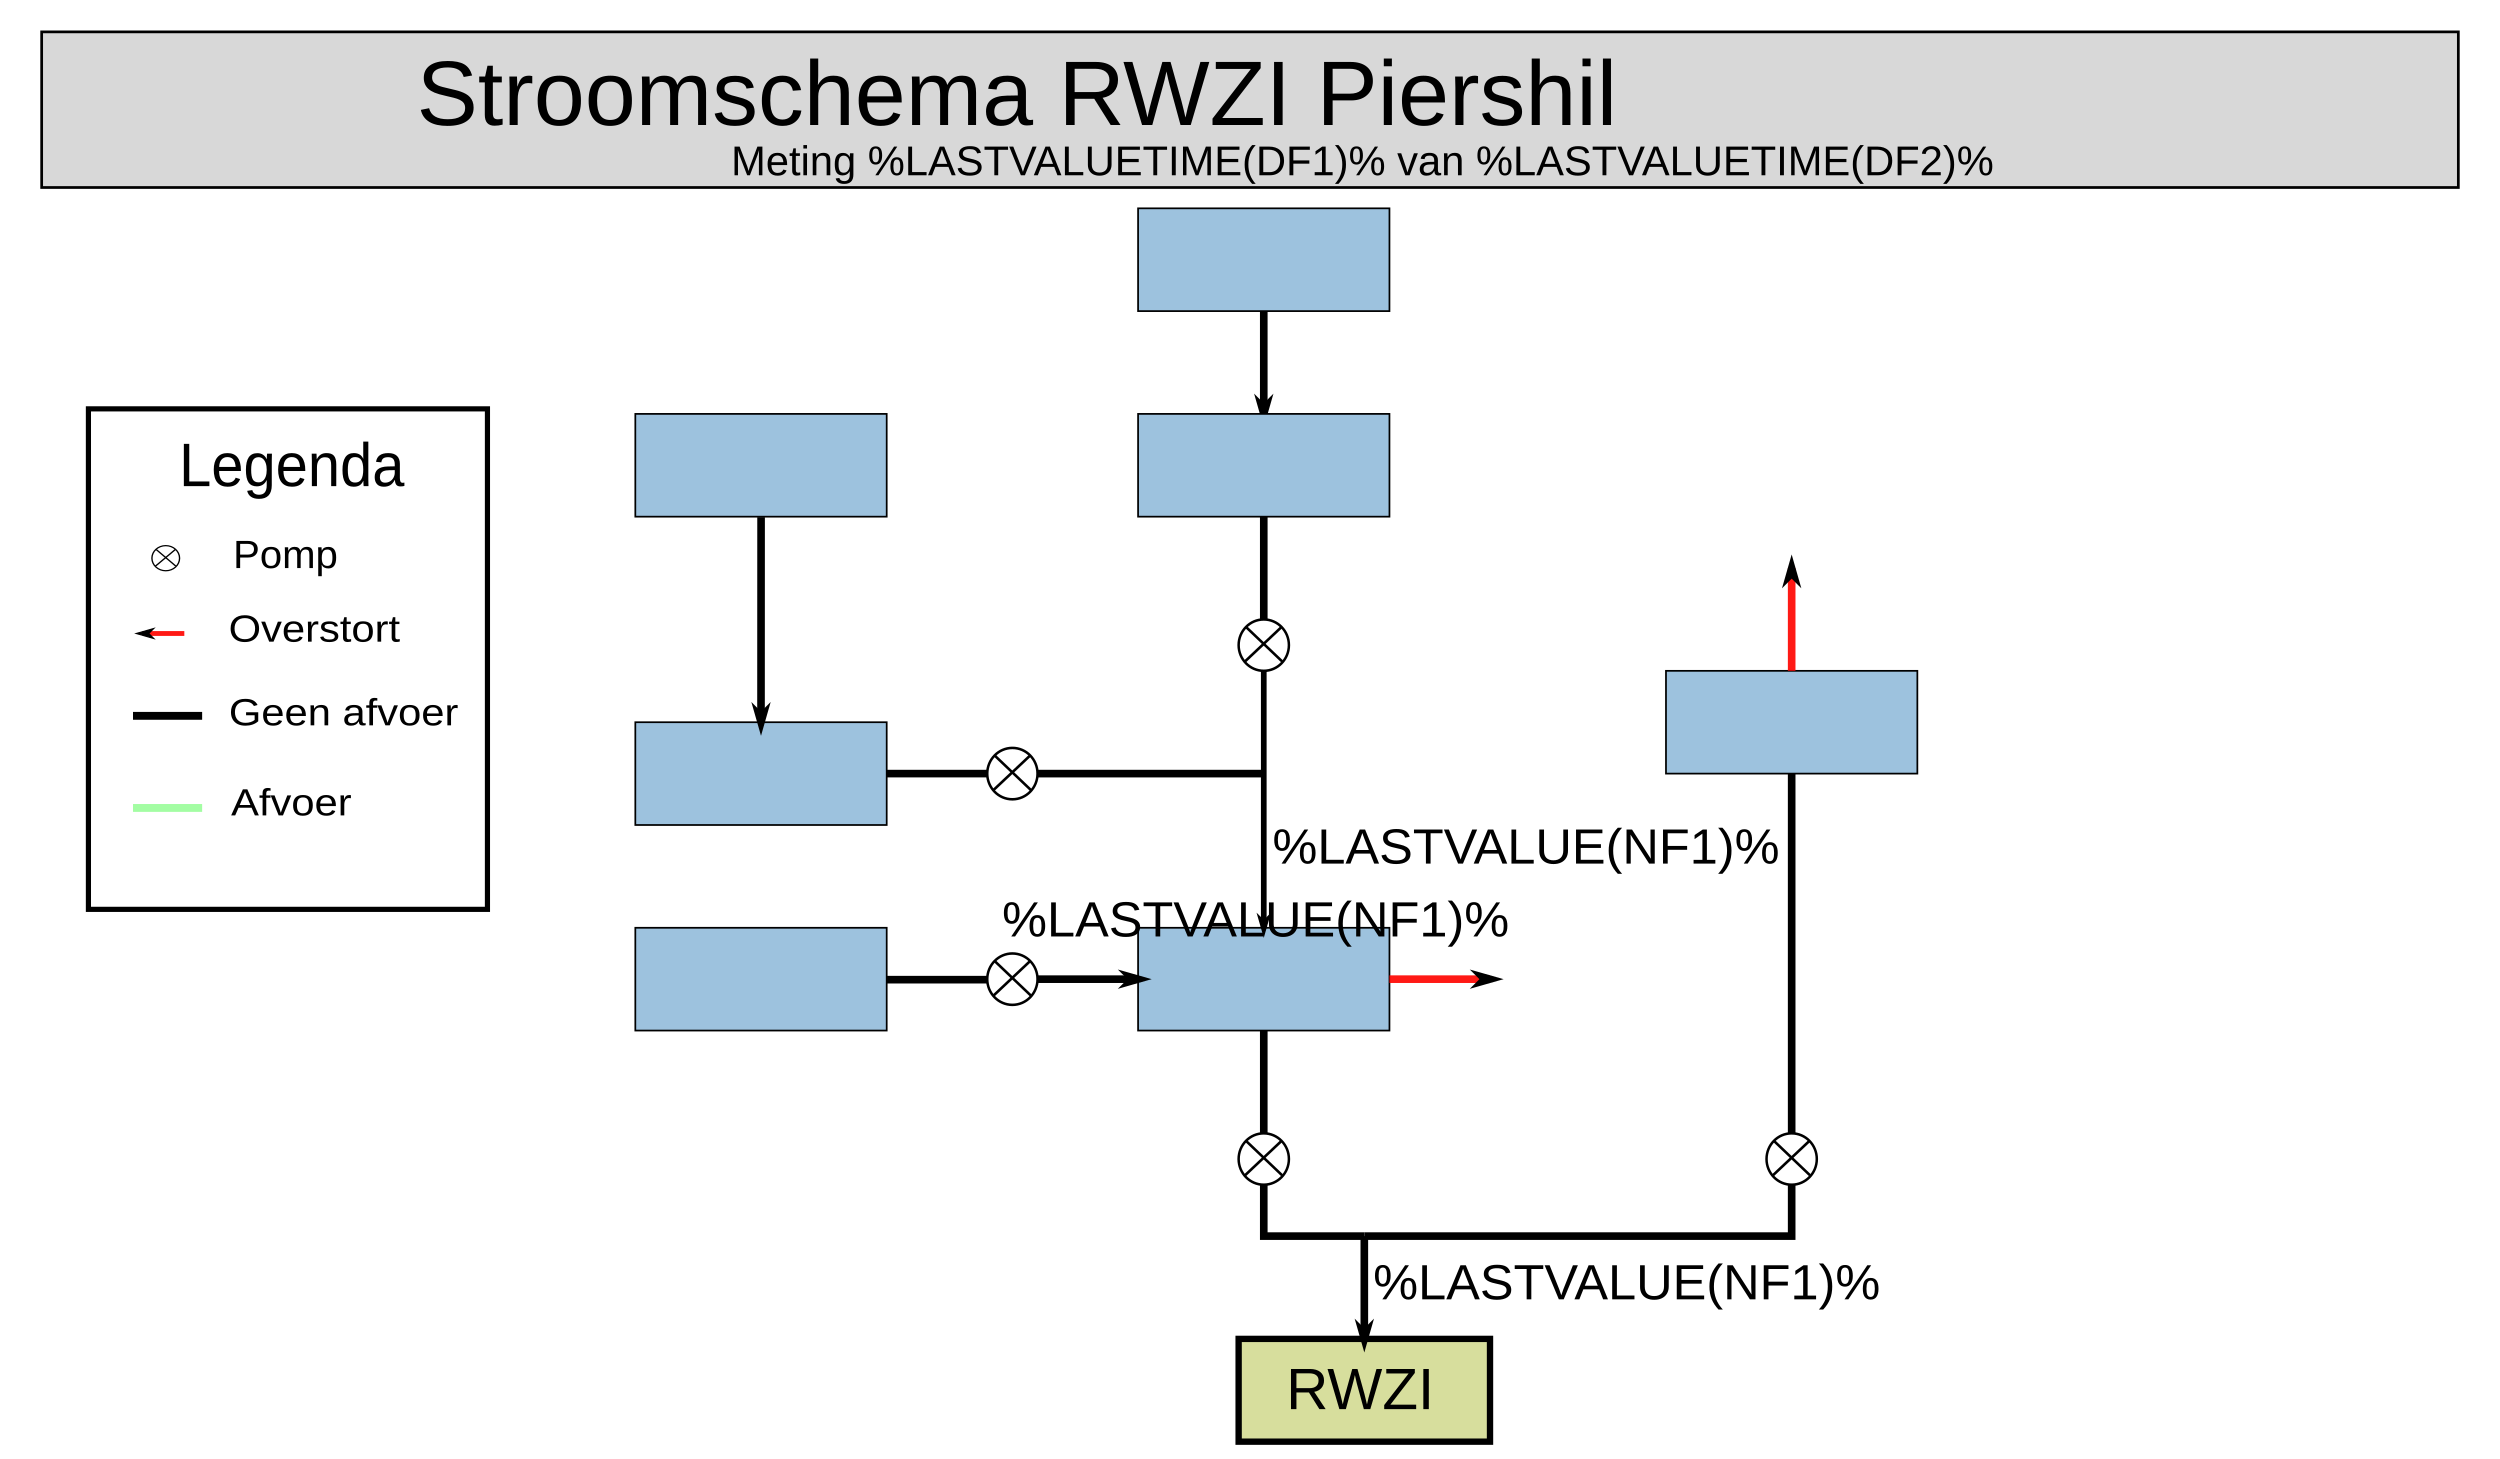
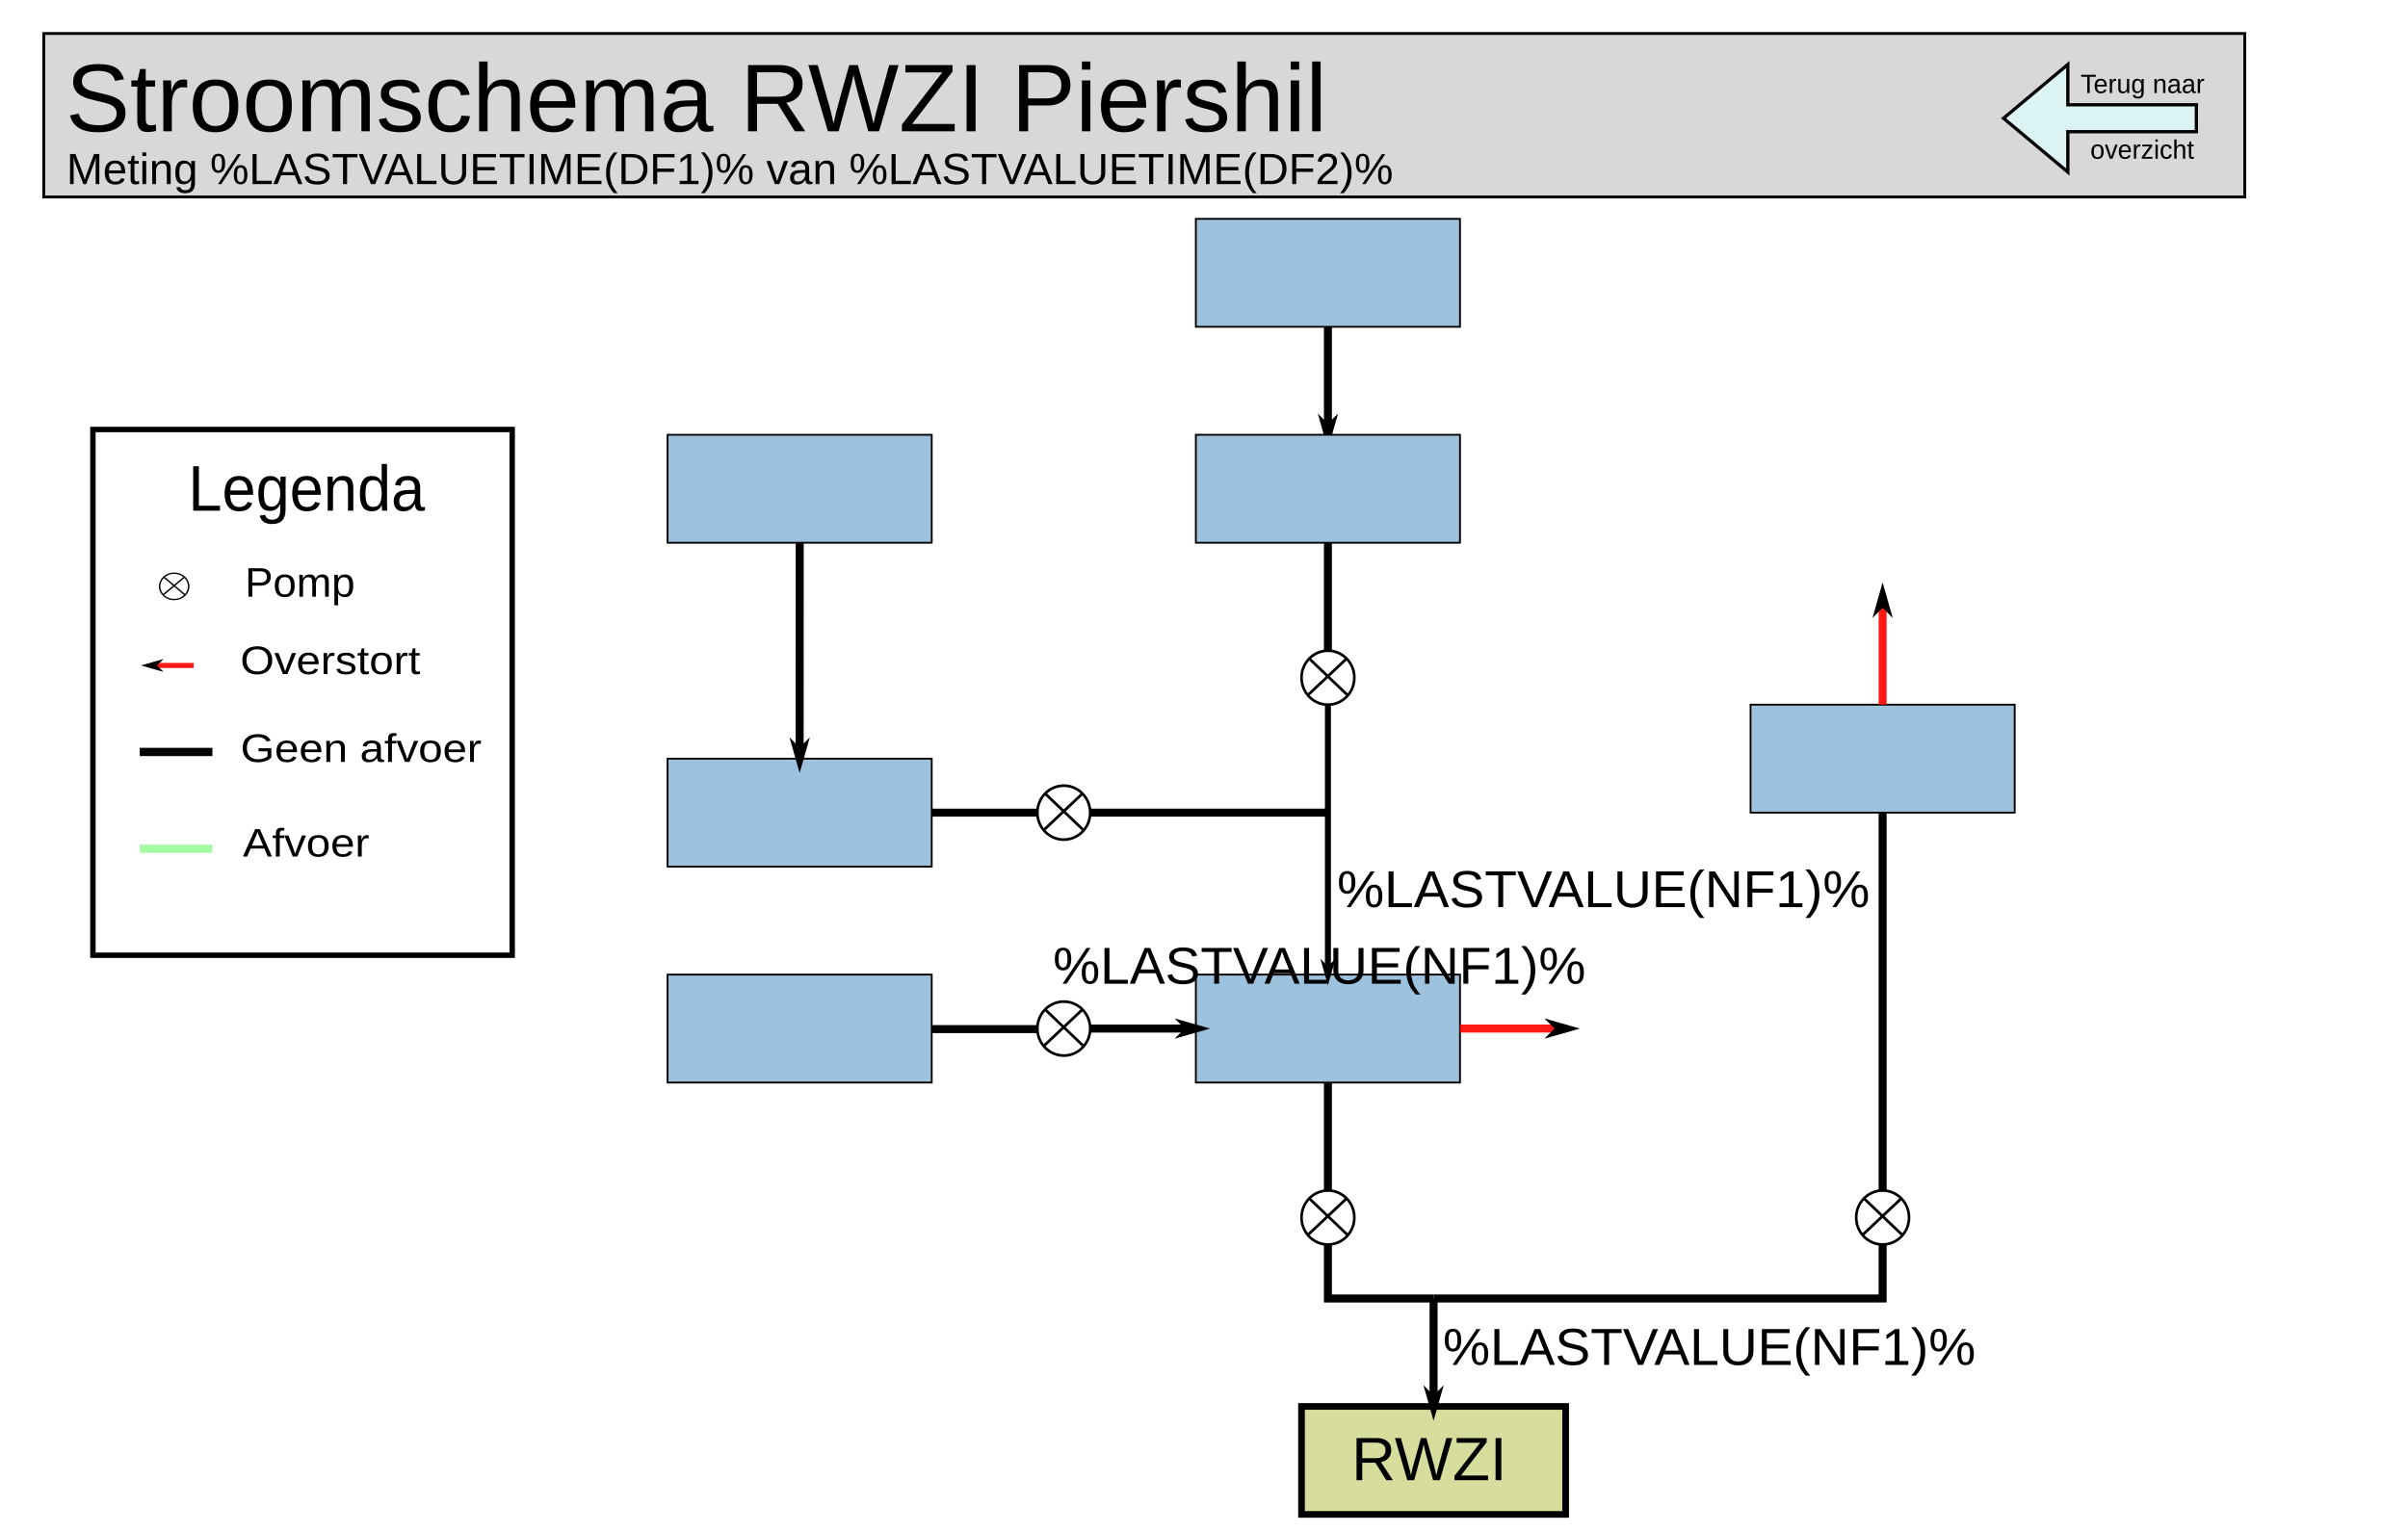
- <svg xmlns="http://www.w3.org/2000/svg" contentScriptType="text/ecmascript" contentStyleType="text/css" zoomAndPan="magnify" version="1.0" width="1200" height="700" viewBox="0 0 1200 700" preserveAspectRatio="xMidYMid meet" id="svg2830">
+ <svg xmlns="http://www.w3.org/2000/svg" contentScriptType="text/ecmascript" contentStyleType="text/css" zoomAndPan="magnify" version="1.0" width="1100" height="700" viewBox="0 0 1100 700" preserveAspectRatio="xMidYMid meet" id="svg2830">
  <defs id="defs3">
    <marker orient="auto" refY="0" refX="0" id="Arrow1Send" style="overflow:visible">
      <path id="path4222" d="M 0,0 5,-5 -12.5,0 5,5 0,0 z" style="fill-rule:evenodd;stroke:#000000;stroke-width:1pt;marker-start:none" transform="matrix(-0.2,0,0,-0.2,-1.2,0)" />
    </marker>
    <marker orient="auto" refY="0" refX="0" id="marker4656" style="overflow:visible">
      <path id="path4216" d="M 0,0 5,-5 -12.5,0 5,5 0,0 z" style="fill-rule:evenodd;stroke:#000000;stroke-width:1pt;marker-start:none" transform="matrix(-0.4,0,0,-0.4,-4,0)" />
    </marker>
    <marker orient="auto" refY="0" refX="0" id="Arrow2Lend" style="overflow:visible">
      <path id="path4228" style="font-size:12px;fill-rule:evenodd;stroke-width:0.625;stroke-linejoin:round" d="M 8.719,4.034 -2.207,0.016 8.719,-4.002 c -1.745,2.372 -1.735,5.617 -6e-7,8.035 z" transform="matrix(-1.1,0,0,-1.1,-1.1,0)" />
    </marker>
    <marker style="overflow:visible" id="Arrow1Mend" refX="0" refY="0" orient="auto">
      <path transform="matrix(-0.4,0,0,-0.4,-4,0)" style="fill-rule:evenodd;stroke-width:1pt;marker-start:none" d="M 0,0 5,-5 -12.5,0 5,5 0,0 z" id="path6" />
    </marker>
    <marker style="overflow:visible" id="Arrow1Mstart" refX="0" refY="0" orient="auto">
      <path transform="matrix(0.4,0,0,0.4,4,0)" style="fill-rule:evenodd;stroke-width:1pt;marker-start:none" d="M 0,0 5,-5 -12.5,0 5,5 0,0 z" id="path9" />
    </marker>
    <marker orient="auto" refY="0" refX="0" id="Arrow1Send-0" style="overflow:visible">
      <path id="path4222-9" d="M 0,0 5,-5 -12.5,0 5,5 0,0 z" style="fill-rule:evenodd;stroke:#000000;stroke-width:1pt;marker-start:none" transform="matrix(-0.2,0,0,-0.2,-1.2,0)" />
    </marker>
    <marker orient="auto" refY="0" refX="0" id="Arrow1Send-3" style="overflow:visible">
      <path id="path4222-7" d="M 0,0 5,-5 -12.5,0 5,5 0,0 z" style="fill-rule:evenodd;stroke:#000000;stroke-width:1pt;marker-start:none" transform="matrix(-0.2,0,0,-0.2,-1.2,0)" />
    </marker>
    <marker orient="auto" refY="0" refX="0" id="Arrow1Send-6" style="overflow:visible">
      <path id="path4222-0" d="M 0,0 5,-5 -12.5,0 5,5 0,0 z" style="fill-rule:evenodd;stroke:#000000;stroke-width:1pt;marker-start:none" transform="matrix(-0.2,0,0,-0.2,-1.2,0)" />
    </marker>
    <marker orient="auto" refY="0" refX="0" id="Arrow1Send-5" style="overflow:visible">
      <path id="path4222-75" d="M 0,0 5,-5 -12.5,0 5,5 0,0 z" style="fill-rule:evenodd;stroke:#000000;stroke-width:1pt;marker-start:none" transform="matrix(-0.2,0,0,-0.2,-1.2,0)" />
    </marker>
    <marker orient="auto" refY="0" refX="0" id="Arrow1Send-2" style="overflow:visible">
      <path id="path4222-00" d="M 0,0 5,-5 -12.5,0 5,5 0,0 z" style="fill-rule:evenodd;stroke:#000000;stroke-width:1pt;marker-start:none" transform="matrix(-0.2,0,0,-0.2,-1.2,0)" />
    </marker>
    <marker orient="auto" refY="0" refX="0" id="Arrow1Send-01" style="overflow:visible">
      <path id="path4222-2" d="M 0,0 5,-5 -12.5,0 5,5 0,0 z" style="fill-rule:evenodd;stroke:#000000;stroke-width:1pt;marker-start:none" transform="matrix(-0.2,0,0,-0.2,-1.2,0)" />
    </marker>
    <marker orient="auto" refY="0" refX="0" id="Arrow1Send-8" style="overflow:visible">
      <path id="path4222-3" d="M 0,0 5,-5 -12.5,0 5,5 0,0 z" style="fill-rule:evenodd;stroke:#000000;stroke-width:1pt;marker-start:none" transform="matrix(-0.2,0,0,-0.2,-1.2,0)" />
    </marker>
    <marker orient="auto" refY="0" refX="0" id="Arrow1Send-20" style="overflow:visible">
      <path id="path4222-1" d="M 0,0 5,-5 -12.5,0 5,5 0,0 z" style="fill-rule:evenodd;stroke:#000000;stroke-width:1pt;marker-start:none" transform="matrix(-0.2,0,0,-0.2,-1.2,0)" />
    </marker>
    <marker orient="auto" refY="0" refX="0" id="Arrow1Send-84" style="overflow:visible">
      <path id="path4222-14" d="M 0,0 5,-5 -12.5,0 5,5 0,0 z" style="fill-rule:evenodd;stroke:#000000;stroke-width:1pt;marker-start:none" transform="matrix(-0.2,0,0,-0.2,-1.2,0)" />
    </marker>
    <marker orient="auto" refY="0" refX="0" id="Arrow1Send-9" style="overflow:visible">
      <path id="path4222-6" d="M 0,0 5,-5 -12.5,0 5,5 0,0 z" style="fill-rule:evenodd;stroke:#000000;stroke-width:1pt;marker-start:none" transform="matrix(-0.2,0,0,-0.2,-1.2,0)" />
    </marker>
    <marker orient="auto" refY="0" refX="0" id="Arrow1Send-09" style="overflow:visible">
      <path id="path4222-96" d="M 0,0 5,-5 -12.5,0 5,5 0,0 z" style="fill-rule:evenodd;stroke:#000000;stroke-width:1pt;marker-start:none" transform="matrix(-0.2,0,0,-0.2,-1.2,0)" />
    </marker>
  </defs>
-   <rect id="rectTitel" x="20" y="15.298" width="1160" height="74.702" style="fill:#d8d8d8;stroke:#000000;stroke-width:1.304" />
-   <text id="Titel" x="200" y="60" style="font-size:44px;font-family:Arial">Stroomschema RWZI Piershil</text>
-   <text id="DateEnd" x="350.932" y="84.124" style="font-size:20px;font-family:Arial">Meting %LASTVALUETIME(DF1)% van %LASTVALUETIME(DF2)%</text>
+   <rect id="rectTitel" x="20" y="15.298" width="1005.436" height="74.702" style="fill:#d8d8d8;stroke:#000000;stroke-width:1.304" />
+   <text id="Titel" x="30" y="60" style="font-size:44px;font-family:Arial">Stroomschema RWZI Piershil</text>
+   <text id="DateEnd" x="30.357" y="84.124" style="font-size:20px;font-family:Arial">Meting %LASTVALUETIME(DF1)% van %LASTVALUETIME(DF2)%</text>
  <text id="4ATS" x="110.924" y="275.048" style="font-size:19.074px;font-family:Arial" transform="scale(1.008734,0.9913412)">Pomp</text>
  <g transform="matrix(0.6637292,0,0,0.6029126,-358.5034,159.4086)" id="g5198-33">
    <line x1="667.347" y1="186.38" x2="653.013" y2="173.013" style="stroke:#000000;stroke-width:1.026;stroke-opacity:1" id="line67-4" />
    <circle transform="translate(515,-145)" cx="145" cy="325" r="10" style="fill:none;stroke:#000000;stroke-width:1;stroke-opacity:1" id="circle71-1" d="m 155,325 c 0,5.523 -4.477,10 -10,10 -5.523,0 -10,-4.477 -10,-10 0,-5.523 4.477,-10 10,-10 5.523,0 10,4.477 10,10 z" />
    <line x1="666.981" y1="173.019" x2="652.396" y2="186.472" style="stroke:#000000;stroke-width:1.038;stroke-opacity:1" id="line69-4-13" />
  </g>
  <rect x="42.443" y="196.25" width="191.533" height="240.239" style="fill:none;stroke:#000000;stroke-width:2.477;stroke-opacity:1" id="rect19-8" />
+ 







  pompLegenda<path style="fill:#ed2f04;fill-opacity:1;stroke:#ff0703;stroke-width:2.324;stroke-linecap:butt;stroke-linejoin:miter;stroke-miterlimit:4;stroke-opacity:0.924;stroke-dasharray:none;marker-end:url(#Arrow1Send)" d="m 88.473,304.078 -19.912,0" id="path7045-7-2-14" />
  <rect x="304.953" y="346.667" width="120.662" height="49.333" style="fill:#9dc2de;stroke:#000000;stroke-width:0.832;stroke-opacity:1" id="rect25-1-3-3-6-4" />
  <text id="4ATS-1" x="104.596" y="323.17" style="font-size:19.074px;font-family:Arial" transform="scale(1.049224,0.9530852)">Overstort</text>
  <text id="4ATS-7" x="88.555" y="226.536" style="font-size:28.612px;font-family:Arial" transform="scale(0.9708467,1.030029)">Legenda</text>
  <text xml:space="preserve" style="font-size:12px;font-style:normal;font-weight:normal;text-align:start;line-height:125%;writing-mode:lr-tb;text-anchor:start;fill:#000000;fill-opacity:1;stroke:none;font-family:Bitstream Vera Sans" x="991.049" y="160.54" id="text3405">
    <tspan id="tspan3407" x="991.049" y="160.54" />
  </text>
  <text xml:space="preserve" style="font-size:12px;font-style:normal;font-weight:normal;text-align:start;line-height:125%;writing-mode:lr-tb;text-anchor:start;fill:#000000;fill-opacity:1;stroke:none;font-family:Bitstream Vera Sans" x="683.686" y="561.335" id="text3409">
    <tspan id="tspan3411" x="683.686" y="561.335" />
  </text>
  <path style="fill:none;stroke:#000000;stroke-width:3.768;stroke-linecap:butt;stroke-linejoin:miter;stroke-miterlimit:4;stroke-opacity:1;stroke-dasharray:none" d="m 63.842,343.603 33.186,0" id="path3772-1" />
  <path style="fill:#00ff00;stroke:#19f919;stroke-width:3.768;stroke-linecap:butt;stroke-linejoin:miter;stroke-miterlimit:4;stroke-opacity:0.401;stroke-dasharray:none" d="m 63.842,387.816 33.186,0" id="path3772-4" />
  <text id="4ATS-1-0" x="104.716" y="365.286" style="font-size:19.074px;font-family:Arial" transform="scale(1.049224,0.9530852)">Geen afvoer</text>
  <text id="4ATS-1-4" x="105.727" y="410.645" style="font-size:19.074px;font-family:Arial" transform="scale(1.049224,0.9530852)">Afvoer</text>
  <rect x="546.278" y="100" width="120.662" height="49.333" style="fill:#9dc2de;stroke:#000000;stroke-width:0.832;stroke-opacity:1" id="rect25-1-3-3-6-4-9" />
  <rect x="546.278" y="445.333" width="120.662" height="49.333" style="fill:#9dc2de;stroke:#000000;stroke-width:0.832;stroke-opacity:1" id="rect25-1-3-3-6-4-14" />
  <rect x="304.953" y="198.667" width="120.662" height="49.333" style="fill:#9dc2de;stroke:#000000;stroke-width:0.832;stroke-opacity:1" id="rect25-1-3-3-6-4-33" />
  <g transform="matrix(1.206627,0,0,1.233334,-189.7647,87.66664)" id="g5198-8-7-31-5-6-41">
    <line x1="667.347" y1="186.38" x2="653.013" y2="173.013" style="stroke:#000000;stroke-width:1.026;stroke-opacity:1" id="line67-5-33-9-0-1-1" />
    <circle transform="translate(515,-145)" cx="145" cy="325" r="10" style="fill:none;stroke:#000000;stroke-width:1;stroke-opacity:1" id="circle71-7-5-8-9-3-3" d="m 155,325 c 0,5.523 -4.477,10 -10,10 -5.523,0 -10,-4.477 -10,-10 0,-5.523 4.477,-10 10,-10 5.523,0 10,4.477 10,10 z" />
    <line x1="666.981" y1="173.019" x2="652.396" y2="186.472" style="stroke:#000000;stroke-width:1.038;stroke-opacity:1" id="line69-4-61-9-6-0-89-8" />
  </g>
  <path style="fill:none;stroke:#000000;stroke-width:3.66;stroke-linecap:butt;stroke-linejoin:miter;stroke-miterlimit:4;stroke-opacity:1;stroke-dasharray:none" d="m 606.609,248 0,49.333" id="path3507-2" />
  <path style="fill:none;stroke:#000000;stroke-width:2.728px;stroke-linecap:butt;stroke-linejoin:miter;stroke-opacity:1;marker-end:url(#Arrow1Send-09)" d="m 606.609,322 0,123.333" id="path3509-7" />
  <path style="fill:none;stroke:#000000;stroke-width:3.66;stroke-linecap:butt;stroke-linejoin:miter;stroke-miterlimit:4;stroke-opacity:1;stroke-dasharray:none;marker-end:url(#Arrow1Send-09)" d="m 606.609,149.333 0,49.333" id="path3674" />
  <rect x="546.278" y="198.667" width="120.662" height="49.333" style="fill:#9dc2de;stroke:#000000;stroke-width:0.832;stroke-opacity:1" id="rect25-1-3-3-6-4-8" />
  <rect x="304.953" y="445.333" width="120.662" height="49.333" style="fill:#9dc2de;stroke:#000000;stroke-width:0.832;stroke-opacity:1" id="rect25-1-3-3-6-4-6" />
  <rect x="594.543" y="642.667" width="120.662" height="49.333" style="fill:#d7de9d;fill-opacity:1;stroke:#000000;stroke-width:3.05;stroke-miterlimit:4;stroke-opacity:1;stroke-dasharray:none" id="rect25-1-3-3-6-4-0" />
  <rect x="799.669" y="322" width="120.662" height="49.333" style="fill:#9dc2de;stroke:#000000;stroke-width:0.832;stroke-opacity:1" id="rect25-1-3-3-6-4-80" />
  <g transform="matrix(1.206627,0,0,1.233334,-310.4272,149.3333)" id="g5198-8-7-31-5-6-41-40">
    <line x1="667.347" y1="186.38" x2="653.013" y2="173.013" style="stroke:#000000;stroke-width:1.026;stroke-opacity:1" id="line67-5-33-9-0-1-1-6" />
    <circle transform="translate(515,-145)" cx="145" cy="325" r="10" style="fill:none;stroke:#000000;stroke-width:1;stroke-opacity:1" id="circle71-7-5-8-9-3-3-18" d="m 155,325 c 0,5.523 -4.477,10 -10,10 -5.523,0 -10,-4.477 -10,-10 0,-5.523 4.477,-10 10,-10 5.523,0 10,4.477 10,10 z" />
    <line x1="666.981" y1="173.019" x2="652.396" y2="186.472" style="stroke:#000000;stroke-width:1.038;stroke-opacity:1" id="line69-4-61-9-6-0-89-8-9" />
  </g>
  <g transform="matrix(1.206627,0,0,1.233334,-310.4272,248)" id="g5198-8-7-31-5-6-41-41">
    <line x1="667.347" y1="186.38" x2="653.013" y2="173.013" style="stroke:#000000;stroke-width:1.026;stroke-opacity:1" id="line67-5-33-9-0-1-1-4" />
    <circle transform="translate(515,-145)" cx="145" cy="325" r="10" style="fill:none;stroke:#000000;stroke-width:1;stroke-opacity:1" id="circle71-7-5-8-9-3-3-3" d="m 155,325 c 0,5.523 -4.477,10 -10,10 -5.523,0 -10,-4.477 -10,-10 0,-5.523 4.477,-10 10,-10 5.523,0 10,4.477 10,10 z" />
    <line x1="666.981" y1="173.019" x2="652.396" y2="186.472" style="stroke:#000000;stroke-width:1.038;stroke-opacity:1" id="line69-4-61-9-6-0-89-8-98" />
  </g>
  <g transform="matrix(1.206627,0,0,1.233334,-189.7647,334.3333)" id="g5198-8-7-31-5-6-41-8">
    <line x1="667.347" y1="186.38" x2="653.013" y2="173.013" style="stroke:#000000;stroke-width:1.026;stroke-opacity:1" id="line67-5-33-9-0-1-1-77" />
    <circle transform="translate(515,-145)" cx="145" cy="325" r="10" style="fill:none;stroke:#000000;stroke-width:1;stroke-opacity:1" id="circle71-7-5-8-9-3-3-83" d="m 155,325 c 0,5.523 -4.477,10 -10,10 -5.523,0 -10,-4.477 -10,-10 0,-5.523 4.477,-10 10,-10 5.523,0 10,4.477 10,10 z" />
    <line x1="666.981" y1="173.019" x2="652.396" y2="186.472" style="stroke:#000000;stroke-width:1.038;stroke-opacity:1" id="line69-4-61-9-6-0-89-8-8" />
  </g>
  <g transform="matrix(1.206627,0,0,1.233334,63.62653,334.3333)" id="g5198-8-7-31-5-6-41-7">
    <line x1="667.347" y1="186.38" x2="653.013" y2="173.013" style="stroke:#000000;stroke-width:1.026;stroke-opacity:1" id="line67-5-33-9-0-1-1-1" />
    <circle transform="translate(515,-145)" cx="145" cy="325" r="10" style="fill:none;stroke:#000000;stroke-width:1;stroke-opacity:1" id="circle71-7-5-8-9-3-3-0" d="m 155,325 c 0,5.523 -4.477,10 -10,10 -5.523,0 -10,-4.477 -10,-10 0,-5.523 4.477,-10 10,-10 5.523,0 10,4.477 10,10 z" />
    <line x1="666.981" y1="173.019" x2="652.396" y2="186.472" style="stroke:#000000;stroke-width:1.038;stroke-opacity:1" id="line69-4-61-9-6-0-89-8-7" />
  </g>
  <path style="fill:none;stroke:#000000;stroke-width:3.66;stroke-linecap:butt;stroke-linejoin:miter;stroke-miterlimit:4;stroke-opacity:1;stroke-dasharray:none" d="m 606.609,371.333 -108.596,0" id="path6195" />
  <path style="fill:none;stroke:#000000;stroke-width:3.66;stroke-linecap:butt;stroke-linejoin:miter;stroke-miterlimit:4;stroke-opacity:1;stroke-dasharray:none" d="m 473.88,371.333 c -24.132,0 -48.265,0 -48.265,0" id="path6197" />
  <path style="fill:none;stroke:#000000;stroke-width:3.66;stroke-linecap:butt;stroke-linejoin:miter;stroke-miterlimit:4;stroke-opacity:1;stroke-dasharray:none;marker-end:url(#Arrow1Send-09)" d="m 365.318,248.211 -0.034,98.455" id="path6199" />
  <path style="fill:none;stroke:#000000;stroke-width:3.66;stroke-linecap:butt;stroke-linejoin:miter;stroke-miterlimit:4;stroke-opacity:1;stroke-dasharray:none" d="m 606.609,494.667 0,49.333" id="path6225" />
  <path style="fill:none;stroke:#000000;stroke-width:3.66;stroke-linecap:butt;stroke-linejoin:miter;stroke-miterlimit:4;stroke-opacity:1;stroke-dasharray:none" d="m 606.609,568.667 0,24.667 48.265,0" id="path6227" />
  <path style="fill:none;stroke:#000000;stroke-width:3.66;stroke-linecap:butt;stroke-linejoin:miter;stroke-miterlimit:4;stroke-opacity:1;stroke-dasharray:none" d="m 654.874,593.333 205.126,0 0,-24.667" id="path6231" />
  <path style="fill:none;stroke:#000000;stroke-width:3.66;stroke-linecap:butt;stroke-linejoin:miter;stroke-miterlimit:4;stroke-opacity:1;stroke-dasharray:none" d="m 860,544 0,-172.667" id="path6233" />
  <path style="fill:none;stroke:#ff0703;stroke-width:3.66;stroke-linecap:butt;stroke-linejoin:miter;stroke-miterlimit:4;stroke-opacity:0.925;stroke-dasharray:none;marker-start:none;marker-end:url(#Arrow1Send-09)" d="m 860,322 c 0,-12.333 0,-49.333 0,-49.333" id="path6235" />
  <path style="fill:none;stroke:#ff0703;stroke-width:3.66;stroke-linecap:butt;stroke-linejoin:miter;stroke-miterlimit:4;stroke-opacity:0.925;stroke-dasharray:none;marker-end:url(#Arrow1Send-09)" d="m 666.94,470 48.265,0" id="path6237" />
  <path style="fill:none;stroke:#000000;stroke-width:3.66;stroke-linecap:butt;stroke-linejoin:miter;stroke-miterlimit:4;stroke-opacity:1;stroke-dasharray:none;marker-end:url(#Arrow1Send-09)" d="m 498.013,470 48.265,0" id="path9235" />
  <path style="fill:none;stroke:#000000;stroke-width:3.66;stroke-linecap:butt;stroke-linejoin:miter;stroke-miterlimit:4;stroke-opacity:1;stroke-dasharray:none;marker-end:url(#Arrow1Send-09)" d="m 654.874,593.333 0,49.333" id="path9665" />
  <path style="fill:none;stroke:#000000;stroke-width:3.66;stroke-linecap:butt;stroke-linejoin:miter;stroke-miterlimit:4;stroke-opacity:1;stroke-dasharray:none" d="m 425.499,470.243 48.265,0" id="path6237-4" />
  <text id="Titel-9" x="617.377" y="676.378" style="font-size:44px;font-family:Arial">
    <tspan style="font-size:28px" id="tspan10567">RWZI</tspan>
  </text>
  <text id="Q12-78" x="652.469" y="630.038" style="font-size:15.11px;font-family:Arial" transform="scale(1.010207,0.989896)">
    <tspan style="font-size:24px" id="tspan33621">%LASTVALUE(NF1)%</tspan>
  </text>
  <text id="Q12-78-1" x="604.6" y="418.748" style="font-size:15.11px;font-family:Arial" transform="scale(1.010207,0.989896)">
    <tspan style="font-size:24px" id="tspan33621-5">%LASTVALUE(NF1)%</tspan>
  </text>
  <text id="Q12-78-5" x="476.135" y="454.101" style="font-size:15.11px;font-family:Arial" transform="scale(1.010207,0.989896)">
    <tspan style="font-size:24px" id="tspan33621-1">%LASTVALUE(NF1)%</tspan>
  </text>
+   <a style="display:inline" href="/overzicht" id="a12549" transform="translate(-3.53329,-825.6652)">
+     <path style="fill:#dcf3f3;fill-opacity:1;stroke:#000000;stroke-width:1.502;stroke-linecap:butt;stroke-linejoin:miter;stroke-miterlimit:4;stroke-opacity:1;stroke-dasharray:none" d="m 989.246,885.847 -41.109,0 0,18.433 -29.364,-24.578 29.364,-24.578 0,18.433 58.727,0 0,12.289 -17.618,0" id="terug-0" />
+   </a>
+   <a style="display:inline" href="/overzicht" id="a12552" transform="translate(0.916865,-825.6652)">
+     <text id="Q8-1-9-4-9" x="965.886" y="887.085" style="font-size:20.04px;font-family:Arial" transform="scale(0.9876502,1.012504)">
+       <tspan style="font-size:12px" id="tspan3120-48-8-6">overzicht</tspan>
+     </text>
+   </a>
+   <a style="display:inline" href="/overzicht" id="a12552-7" transform="translate(-3.53333,-855.6652)">
+     <text id="Q8-1-9-4-1" x="965.886" y="887.085" style="font-size:20.04px;font-family:Arial" transform="scale(0.9876502,1.012504)">
+       <tspan style="font-size:12px" id="tspan3120-48-8-1">Terug naar</tspan>
+     </text>
+   </a>
</svg>
